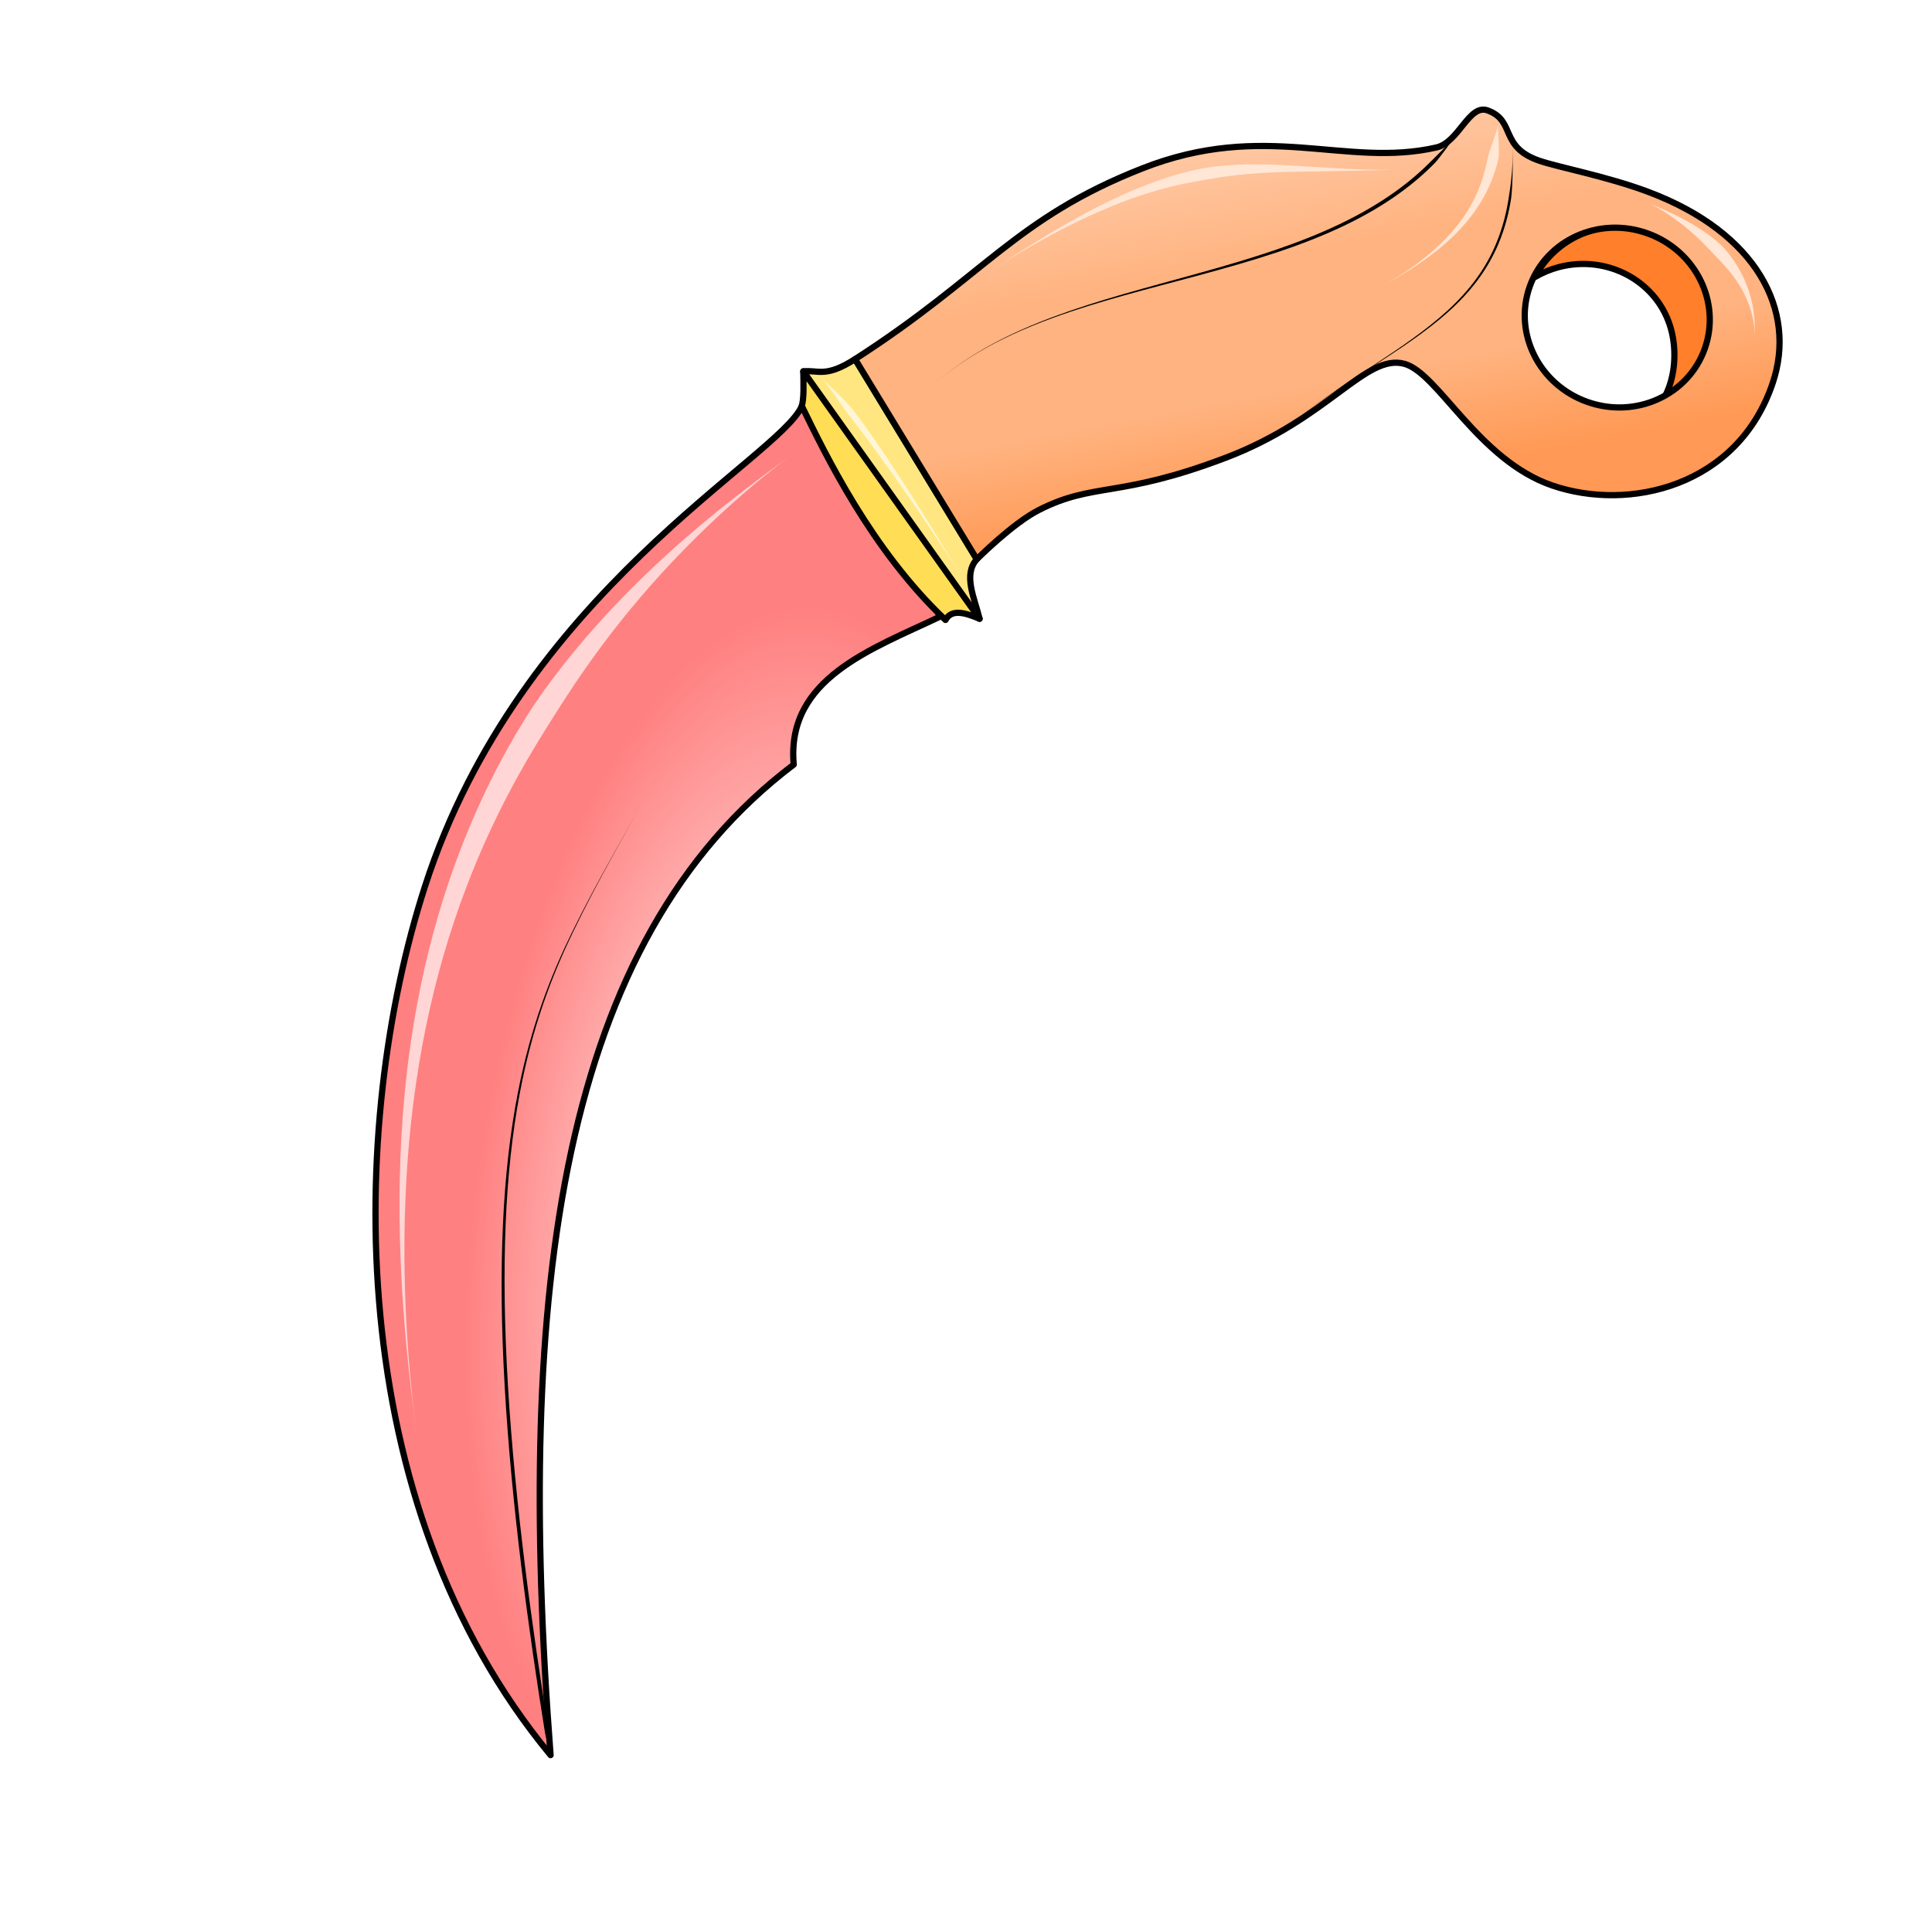
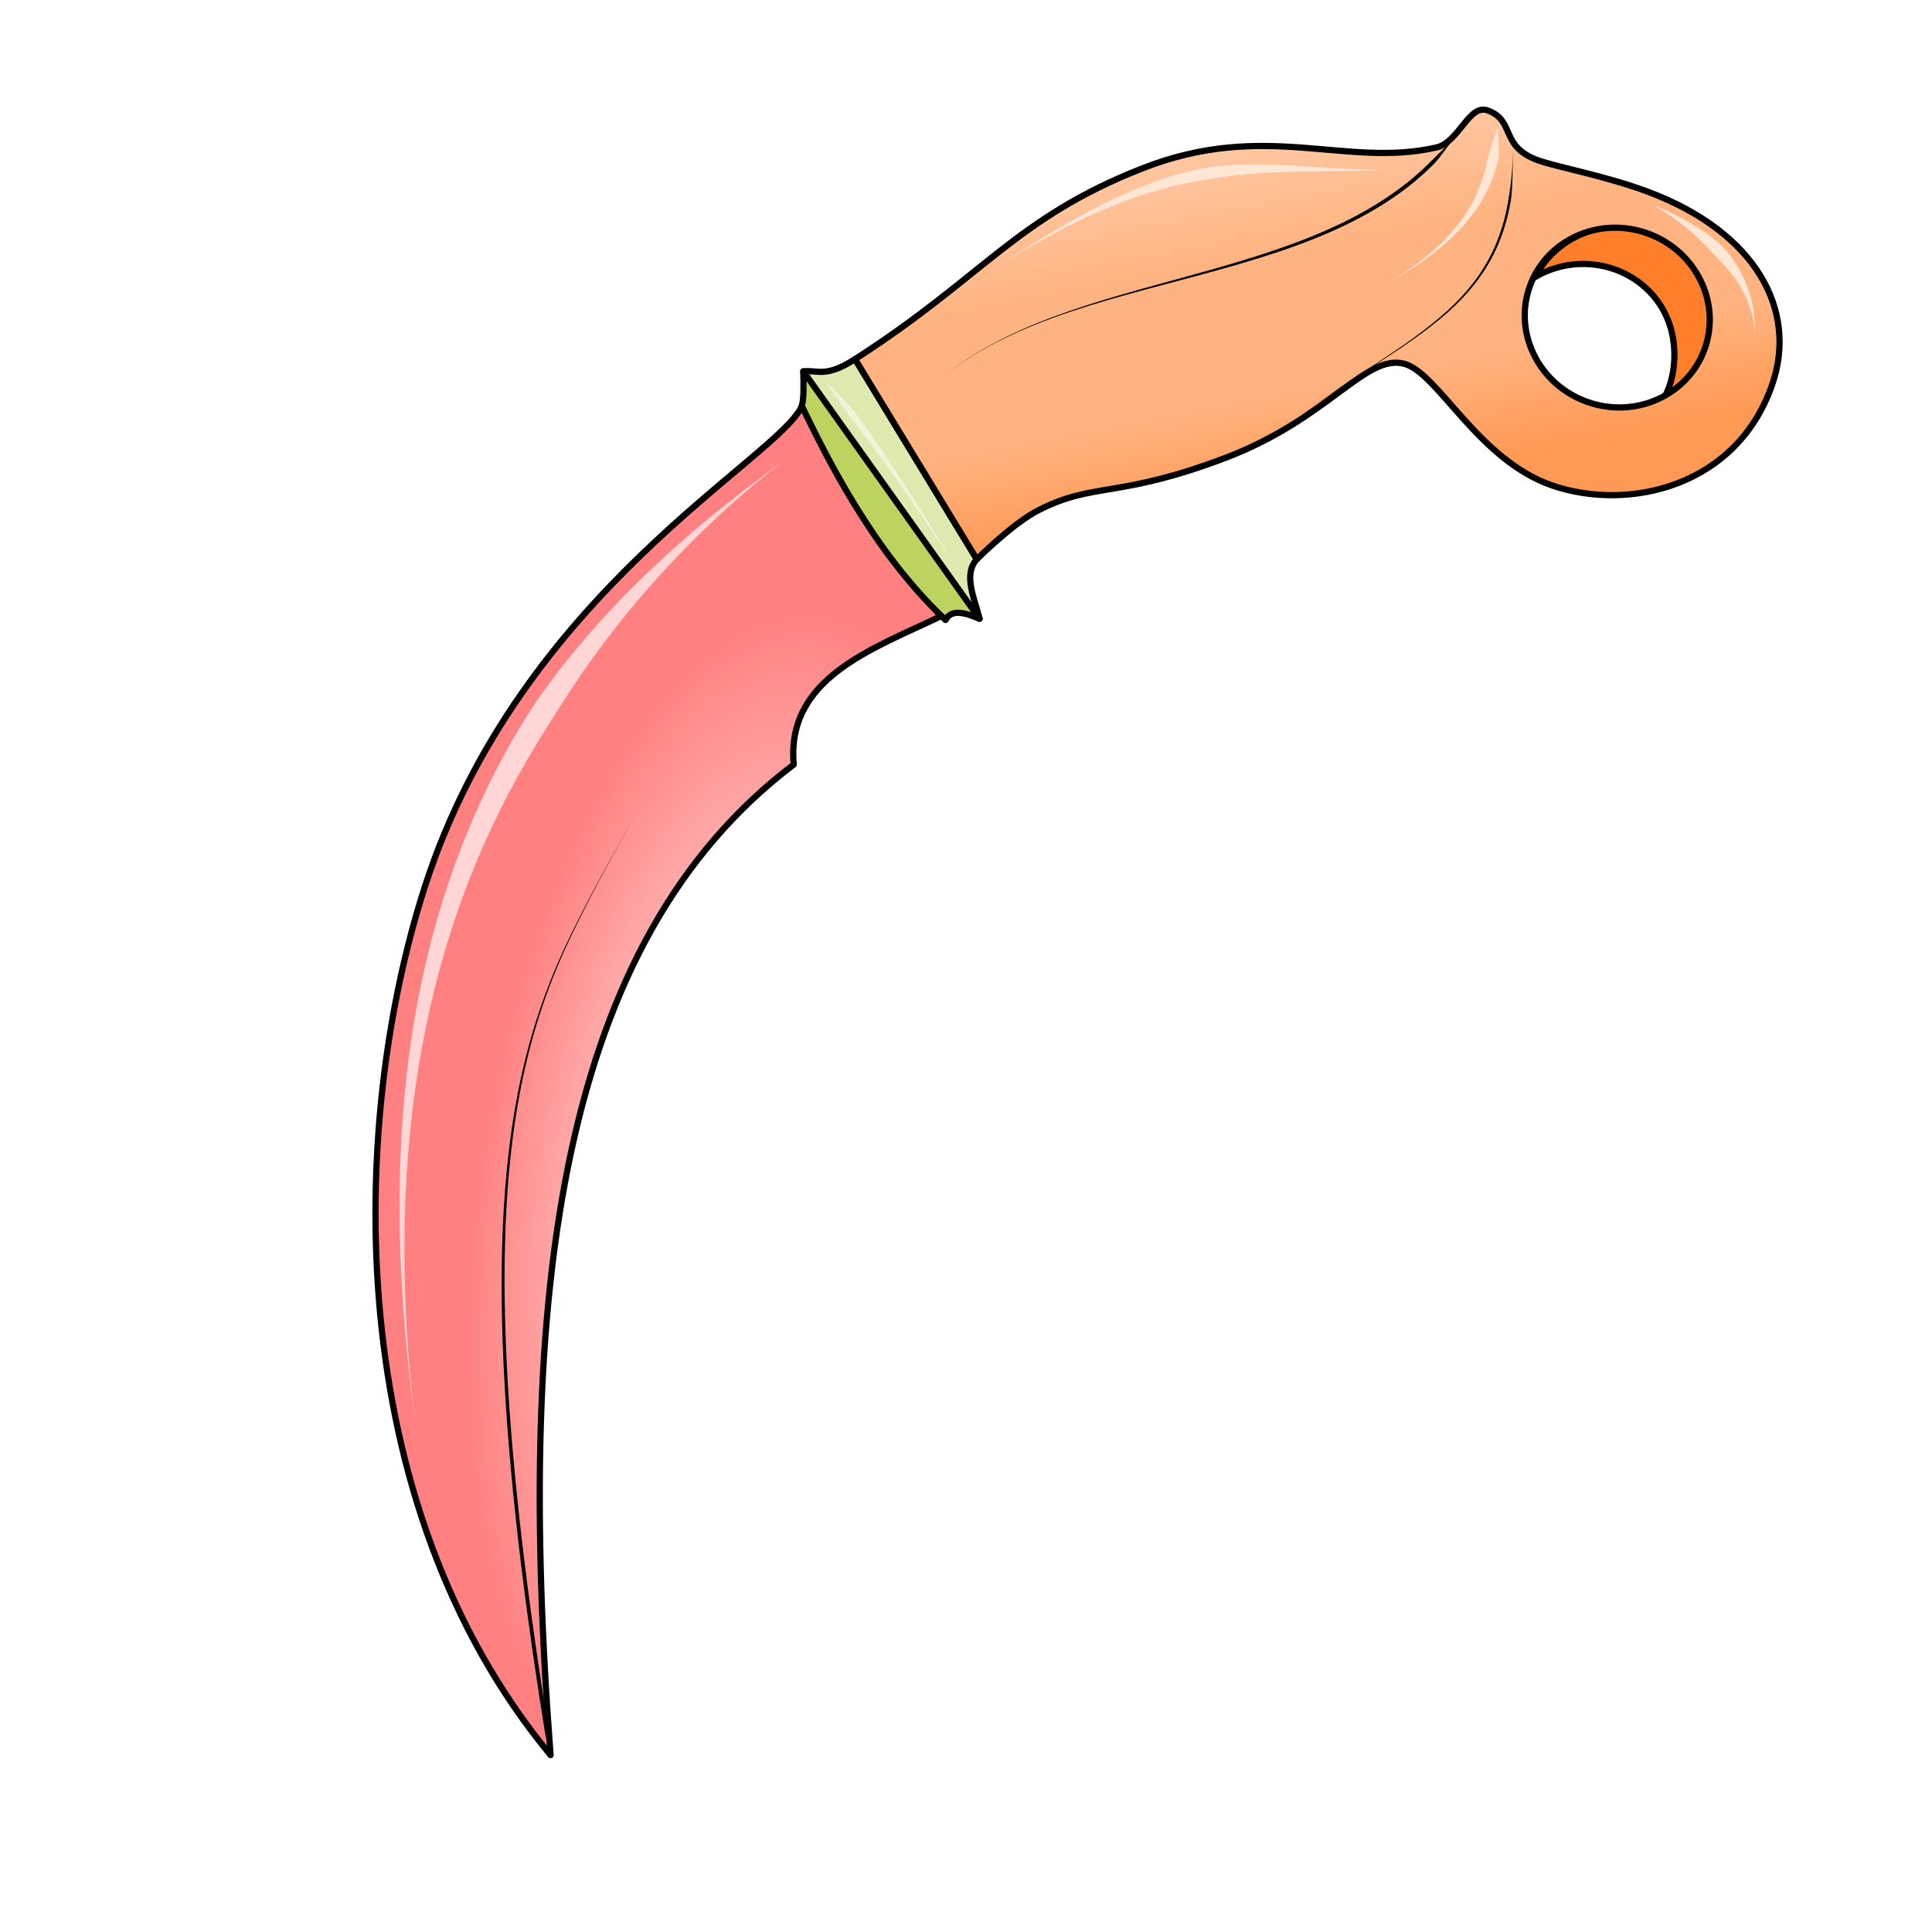
<svg xmlns="http://www.w3.org/2000/svg" cursor="default" version="1.1" viewBox="0 0 256 256">
  <defs>
    <linearGradient id="linearGradient950" x1="83.39" x2="106.98" y1="74.983" y2="34.712" gradientTransform="matrix(-1.0367 -.36764 -.36764 1.0367 299.47 16.341)" gradientUnits="userSpaceOnUse">
      <stop stop-color="#f95" offset="0" />
      <stop stop-color="#ffb380" offset=".28" />
      <stop stop-color="#ffb380" offset=".619" />
      <stop stop-color="#fca" offset="1" />
    </linearGradient>
    <radialGradient id="radialGradient980" cx="129.5" cy="179.55" r="25.009" gradientTransform="matrix(-1.3944 -.1964 -.44788 3.1798 359.16 -385.61)" gradientUnits="userSpaceOnUse">
      <stop stop-color="#faa" offset="0" />
      <stop stop-color="#faa" offset=".642" />
      <stop stop-color="#ff8080" offset="1" />
    </radialGradient>
  </defs>
  <g stroke="#000" stroke-linecap="round" stroke-linejoin="round" stroke-width=".825">
    <path d="m211.27 30.431c6.566-1.749 13.256 1.961 14.943 8.289 1.361 5.129 0.139 10.386-5.582 13.775 1.355-2.597 1.548-6.013 0.811-8.799-1.687-6.327-8.376-10.038-14.943-8.289-1.089 0.295-2.135 0.733-3.106 1.301 1.593-3.074 4.463-5.361 7.877-6.277z" fill="#ff7f2a" />
-     <path d="m129.8 81.988c-0.694-2.799-2.206-5.843-0.369-7.885l-16.132-26.517c-3.904 2.503-4.851 1.418-6.856 1.618 0.734 6.556 12.665 26.467 23.356 32.784z" fill="#ffe680" />
+     <path d="m129.8 81.988c-0.694-2.799-2.206-5.843-0.369-7.885l-16.132-26.517c-3.904 2.503-4.851 1.418-6.856 1.618 0.734 6.556 12.665 26.467 23.356 32.784z" fill="#dde9af" />
    <path d="m124.61 81.685c-9.101 4.337-20.469 8.213-19.437 19.628-30.898 23.358-36.953 69.398-32.219 131.25-27.743-33.515-26.869-83.468-16.645-115.11 12.595-38.98 47.035-56.805 49.934-63.653z" fill="url(#radialGradient980)" />
-     <path d="m129.8 81.988c-1.911-0.799-3.701-1.342-4.516 0.159-9.807-9.265-15.967-22.041-19.042-28.349 0.302-1.037 0.227-2.868 0.201-4.594z" fill="#fd5" />
+     <path d="m129.8 81.988c-1.911-0.799-3.701-1.342-4.516 0.159-9.807-9.265-15.967-22.041-19.042-28.349 0.302-1.037 0.227-2.868 0.201-4.594z" fill="#bcd35f" />
    <path d="m197.12 14.632c3.767 1.375 1.496 4.809 6.821 6.657 2.513 0.871 8.946 2.068 14.423 4.12 14.474 5.423 19.74 15.775 16.531 25.334-4.62 13.763-19.055 17.071-29.213 13.587-9.808-3.364-15.108-14.881-19.574-16.116-5.13-1.418-10.019 7.228-23.654 12.424-14.285 5.444-17.461 3.193-24.851 6.967-3.443 1.758-8.17 6.499-8.17 6.499l-16.132-26.517c17.153-11.022 21.22-18.637 38.008-25.254 16.346-6.443 26.957-0.036 39.032-2.795 2.977-0.68 4.304-5.81 6.78-4.906zm21.139 16.274a12.305 11.858 19.525 0 0-15.561 7.062 12.305 11.858 19.525 0 0 7.636 15.288 12.305 11.858 19.525 0 0 15.559-7.063 12.305 11.858 19.525 0 0-7.634-15.288z" fill="url(#linearGradient950)" />
  </g>
-   <g>
-     <path d="m72.957 232.56c-0.098-0.597-0.132-2.41-0.226-2.995-2.165-13.473-4.467-30.048-5.417-45.8-0.959-15.899-0.406-28.487 1.561-38.915 1.687-8.943 4.28-15.58 6.986-21.216 3.564-7.423 7.12-13.27 9.28-17.447-2.16 4.177-5.75 9.998-9.373 17.402-2.75 5.62-5.403 12.255-7.15 21.212-2.037 10.446-2.651 23.064-1.74 38.99 0.902 15.768 3.179 32.385 5.344 45.856 0.094 0.585 0.637 2.317 0.736 2.914z" />
-     <path d="m200.43 18.726c0.04 0.936 0.035 2.403-0.085 3.988-0.124 1.625-0.317 2.77-0.439 3.552-0.269 1.718-0.742 3.801-1.651 5.984-1.354 3.251-3.417 6.132-6.521 8.967-2.825 2.58-6.226 4.863-9.661 7.132-5.268 3.48-7.96 5.282-11.346 7.952 3.317-2.615 6.167-4.5 11.389-7.887 3.45-2.237 6.885-4.493 9.747-7.054 3.15-2.819 5.27-5.708 6.667-8.994 0.937-2.204 1.426-4.314 1.698-6.049 0.213-1.359 0.275-5.905 0.202-7.591z" />
-     <path d="m192.84 18.035c-0.543 0.727-2.48 2.582-3.095 3.208-2.581 2.631-6.259 5.562-11.975 8.329-5.561 2.692-11.691 4.609-18.883 6.611-7.04 1.96-13.274 3.546-19.332 5.805-8.053 3.004-12.819 6.195-16.177 9.318 3.353-3.119 8.158-6.282 16.216-9.213 6.066-2.207 12.31-3.739 19.367-5.64 7.205-1.941 13.386-3.816 19.001-6.481 5.781-2.745 9.533-5.692 12.155-8.365 0.624-0.636 2.18-2.845 2.723-3.571z" />
-   </g>
-   <g>
-     <path d="m198.51 16.474c-0.089 0.864 0.229 3.648 0.028 4.581-0.044 0.202-0.098 0.431-0.164 0.68-0.349 1.322-1.031 3.285-2.381 5.409-1.162 1.828-2.713 3.622-4.795 5.397-2.734 2.331-5.752 4.094-8.14 5.403 2.364-1.296 5.351-3.236 7.88-5.689 1.939-1.882 3.293-3.749 4.245-5.579 1.101-2.114 1.576-4.022 1.855-5.268 0.053-0.235 0.1-0.457 0.141-0.646 0.191-0.884 1.242-3.424 1.331-4.288z" fill="#ffe6d5" />
-     <path d="m108.94 50.22c0.325 0.319 1.086 0.956 1.93 1.775 0.859 0.834 1.737 1.775 2.176 2.34 0.188 0.242 0.4 0.52 0.634 0.833 1.276 1.706 2.958 4.114 5.001 7.225 1.937 2.95 3.777 5.889 5.295 8.362 1.474 2.402 2.463 4.068 2.997 4.928-0.496-0.799-1.607-2.505-3.161-4.823-1.606-2.396-3.578-5.284-5.608-8.142-2.207-3.107-3.848-5.287-5.2-7.037-0.238-0.308-0.449-0.579-0.636-0.82-0.416-0.536-1.15-1.636-1.823-2.587-0.698-0.986-1.261-1.719-1.603-2.055z" fill="#fff6d5" />
-     <path d="m105.12 60.102c-4.932 3.616-12.112 9.768-18.962 17.548-6.962 7.907-11.082 14.556-13.859 18.986-2.986 4.764-7.041 11.78-10.567 21.083-4.418 11.655-7.072 24.419-7.882 38.52-0.787 13.717 0.341 26.251 1.429 34.268-1.093-8.044-2.595-20.466-2.305-34.302 0.296-14.184 2.409-27.237 6.478-39.301 3.245-9.62 7.207-17 10.268-21.884 2.748-4.384 7.847-11.131 15.335-18.418 7.71-7.503 14.921-12.728 20.064-16.499z" fill="#ffd5d5" />
-     <path d="m218.42 26.87c1.231 0.573 2.986 1.237 5.213 2.481 2.151 1.202 3.777 2.448 4.664 3.371 0.176 0.183 0.378 0.41 0.594 0.673 1.036 1.262 2.165 3.07 2.872 5.259 0.798 2.473 0.778 4.495 0.744 5.965 0.034-1.443-0.299-3.519-1.397-5.698-0.99-1.963-2.29-3.434-3.343-4.53-0.193-0.201-0.388-0.399-0.582-0.601-0.931-0.969-1.982-2.19-3.983-3.8-1.827-1.47-3.684-2.608-4.782-3.12z" fill="#ffe6d5" />
-     <path d="m131.24 35.902c4.929-3.209 10.842-7.025 17.137-9.913 5.112-2.345 8.917-3.322 11.129-3.704 0.498-0.086 1.082-0.171 1.74-0.245 3.423-0.388 6.746-0.306 11.504-0.007 5.526 0.347 9.098 0.58 13.071 0.416-3.027 0.125-8.351 0.224-13.088 0.29-4.862 0.067-7.899 0.27-11.289 0.791-0.635 0.098-1.193 0.193-1.676 0.276-2.148 0.37-5.854 0.978-11.063 2.965-6.225 2.374-12.69 6.024-17.465 9.132z" fill="#ffe6d5" />
-   </g>
+   <path d="m72.957 232.56c-0.098-0.597-0.132-2.41-0.226-2.995-2.165-13.473-4.467-30.048-5.417-45.8-0.959-15.899-0.406-28.487 1.561-38.915 1.687-8.943 4.28-15.58 6.986-21.216 3.564-7.423 7.12-13.27 9.28-17.447-2.16 4.177-5.75 9.998-9.373 17.402-2.75 5.62-5.403 12.255-7.15 21.212-2.037 10.446-2.651 23.064-1.74 38.99 0.902 15.768 3.179 32.385 5.344 45.856 0.094 0.585 0.637 2.317 0.736 2.914z" />
+   <path d="m200.43 18.726c0.04 0.936 0.035 2.403-0.085 3.988-0.124 1.625-0.317 2.77-0.439 3.552-0.269 1.718-0.742 3.801-1.651 5.984-1.354 3.251-3.417 6.132-6.521 8.967-2.825 2.58-6.226 4.863-9.661 7.132-5.268 3.48-7.96 5.282-11.346 7.952 3.317-2.615 6.167-4.5 11.389-7.887 3.45-2.237 6.885-4.493 9.747-7.054 3.15-2.819 5.27-5.708 6.667-8.994 0.937-2.204 1.426-4.314 1.698-6.049 0.213-1.359 0.275-5.905 0.202-7.591z" />
+   <path d="m192.84 18.035c-0.543 0.727-2.48 2.582-3.095 3.208-2.581 2.631-6.259 5.562-11.975 8.329-5.561 2.692-11.691 4.609-18.883 6.611-7.04 1.96-13.274 3.546-19.332 5.805-8.053 3.004-12.819 6.195-16.177 9.318 3.353-3.119 8.158-6.282 16.216-9.213 6.066-2.207 12.31-3.739 19.367-5.64 7.205-1.941 13.386-3.816 19.001-6.481 5.781-2.745 9.533-5.692 12.155-8.365 0.624-0.636 2.18-2.845 2.723-3.571z" />
+   <path d="m198.51 16.474c-0.089 0.864 0.229 3.648 0.028 4.581-0.044 0.202-0.098 0.431-0.164 0.68-0.349 1.322-1.031 3.285-2.381 5.409-1.162 1.828-2.713 3.622-4.795 5.397-2.734 2.331-5.752 4.094-8.14 5.403 2.364-1.296 5.351-3.236 7.88-5.689 1.939-1.882 3.293-3.749 4.245-5.579 1.101-2.114 1.576-4.022 1.855-5.268 0.053-0.235 0.1-0.457 0.141-0.646 0.191-0.884 1.242-3.424 1.331-4.288z" fill="#ffe6d5" />
+   <path d="m108.94 50.22c0.325 0.319 1.086 0.956 1.93 1.775 0.859 0.834 1.737 1.775 2.176 2.34 0.188 0.242 0.4 0.52 0.634 0.833 1.276 1.706 2.958 4.114 5.001 7.225 1.937 2.95 3.777 5.889 5.295 8.362 1.474 2.402 2.463 4.068 2.997 4.928-0.496-0.799-1.607-2.505-3.161-4.823-1.606-2.396-3.578-5.284-5.608-8.142-2.207-3.107-3.848-5.287-5.2-7.037-0.238-0.308-0.449-0.579-0.636-0.82-0.416-0.536-1.15-1.636-1.823-2.587-0.698-0.986-1.261-1.719-1.603-2.055z" fill="#eef4d7" />
+   <path d="m105.12 60.102c-4.932 3.616-12.112 9.768-18.962 17.548-6.962 7.907-11.082 14.556-13.859 18.986-2.986 4.764-7.041 11.78-10.567 21.083-4.418 11.655-7.072 24.419-7.882 38.52-0.787 13.717 0.341 26.251 1.429 34.268-1.093-8.044-2.595-20.466-2.305-34.302 0.296-14.184 2.409-27.237 6.478-39.301 3.245-9.62 7.207-17 10.268-21.884 2.748-4.384 7.847-11.131 15.335-18.418 7.71-7.503 14.921-12.728 20.064-16.499z" fill="#ffd5d5" />
+   <path d="m218.42 26.87c1.231 0.573 2.986 1.237 5.213 2.481 2.151 1.202 3.777 2.448 4.664 3.371 0.176 0.183 0.378 0.41 0.594 0.673 1.036 1.262 2.165 3.07 2.872 5.259 0.798 2.473 0.778 4.495 0.744 5.965 0.034-1.443-0.299-3.519-1.397-5.698-0.99-1.963-2.29-3.434-3.343-4.53-0.193-0.201-0.388-0.399-0.582-0.601-0.931-0.969-1.982-2.19-3.983-3.8-1.827-1.47-3.684-2.608-4.782-3.12z" fill="#ffe6d5" />
+   <path d="m131.24 35.902c4.929-3.209 10.842-7.025 17.137-9.913 5.112-2.345 8.917-3.322 11.129-3.704 0.498-0.086 1.082-0.171 1.74-0.245 3.423-0.388 6.746-0.306 11.504-0.007 5.526 0.347 9.098 0.58 13.071 0.416-3.027 0.125-8.351 0.224-13.088 0.29-4.862 0.067-7.899 0.27-11.289 0.791-0.635 0.098-1.193 0.193-1.676 0.276-2.148 0.37-5.854 0.978-11.063 2.965-6.225 2.374-12.69 6.024-17.465 9.132z" fill="#ffe6d5" />
</svg>
